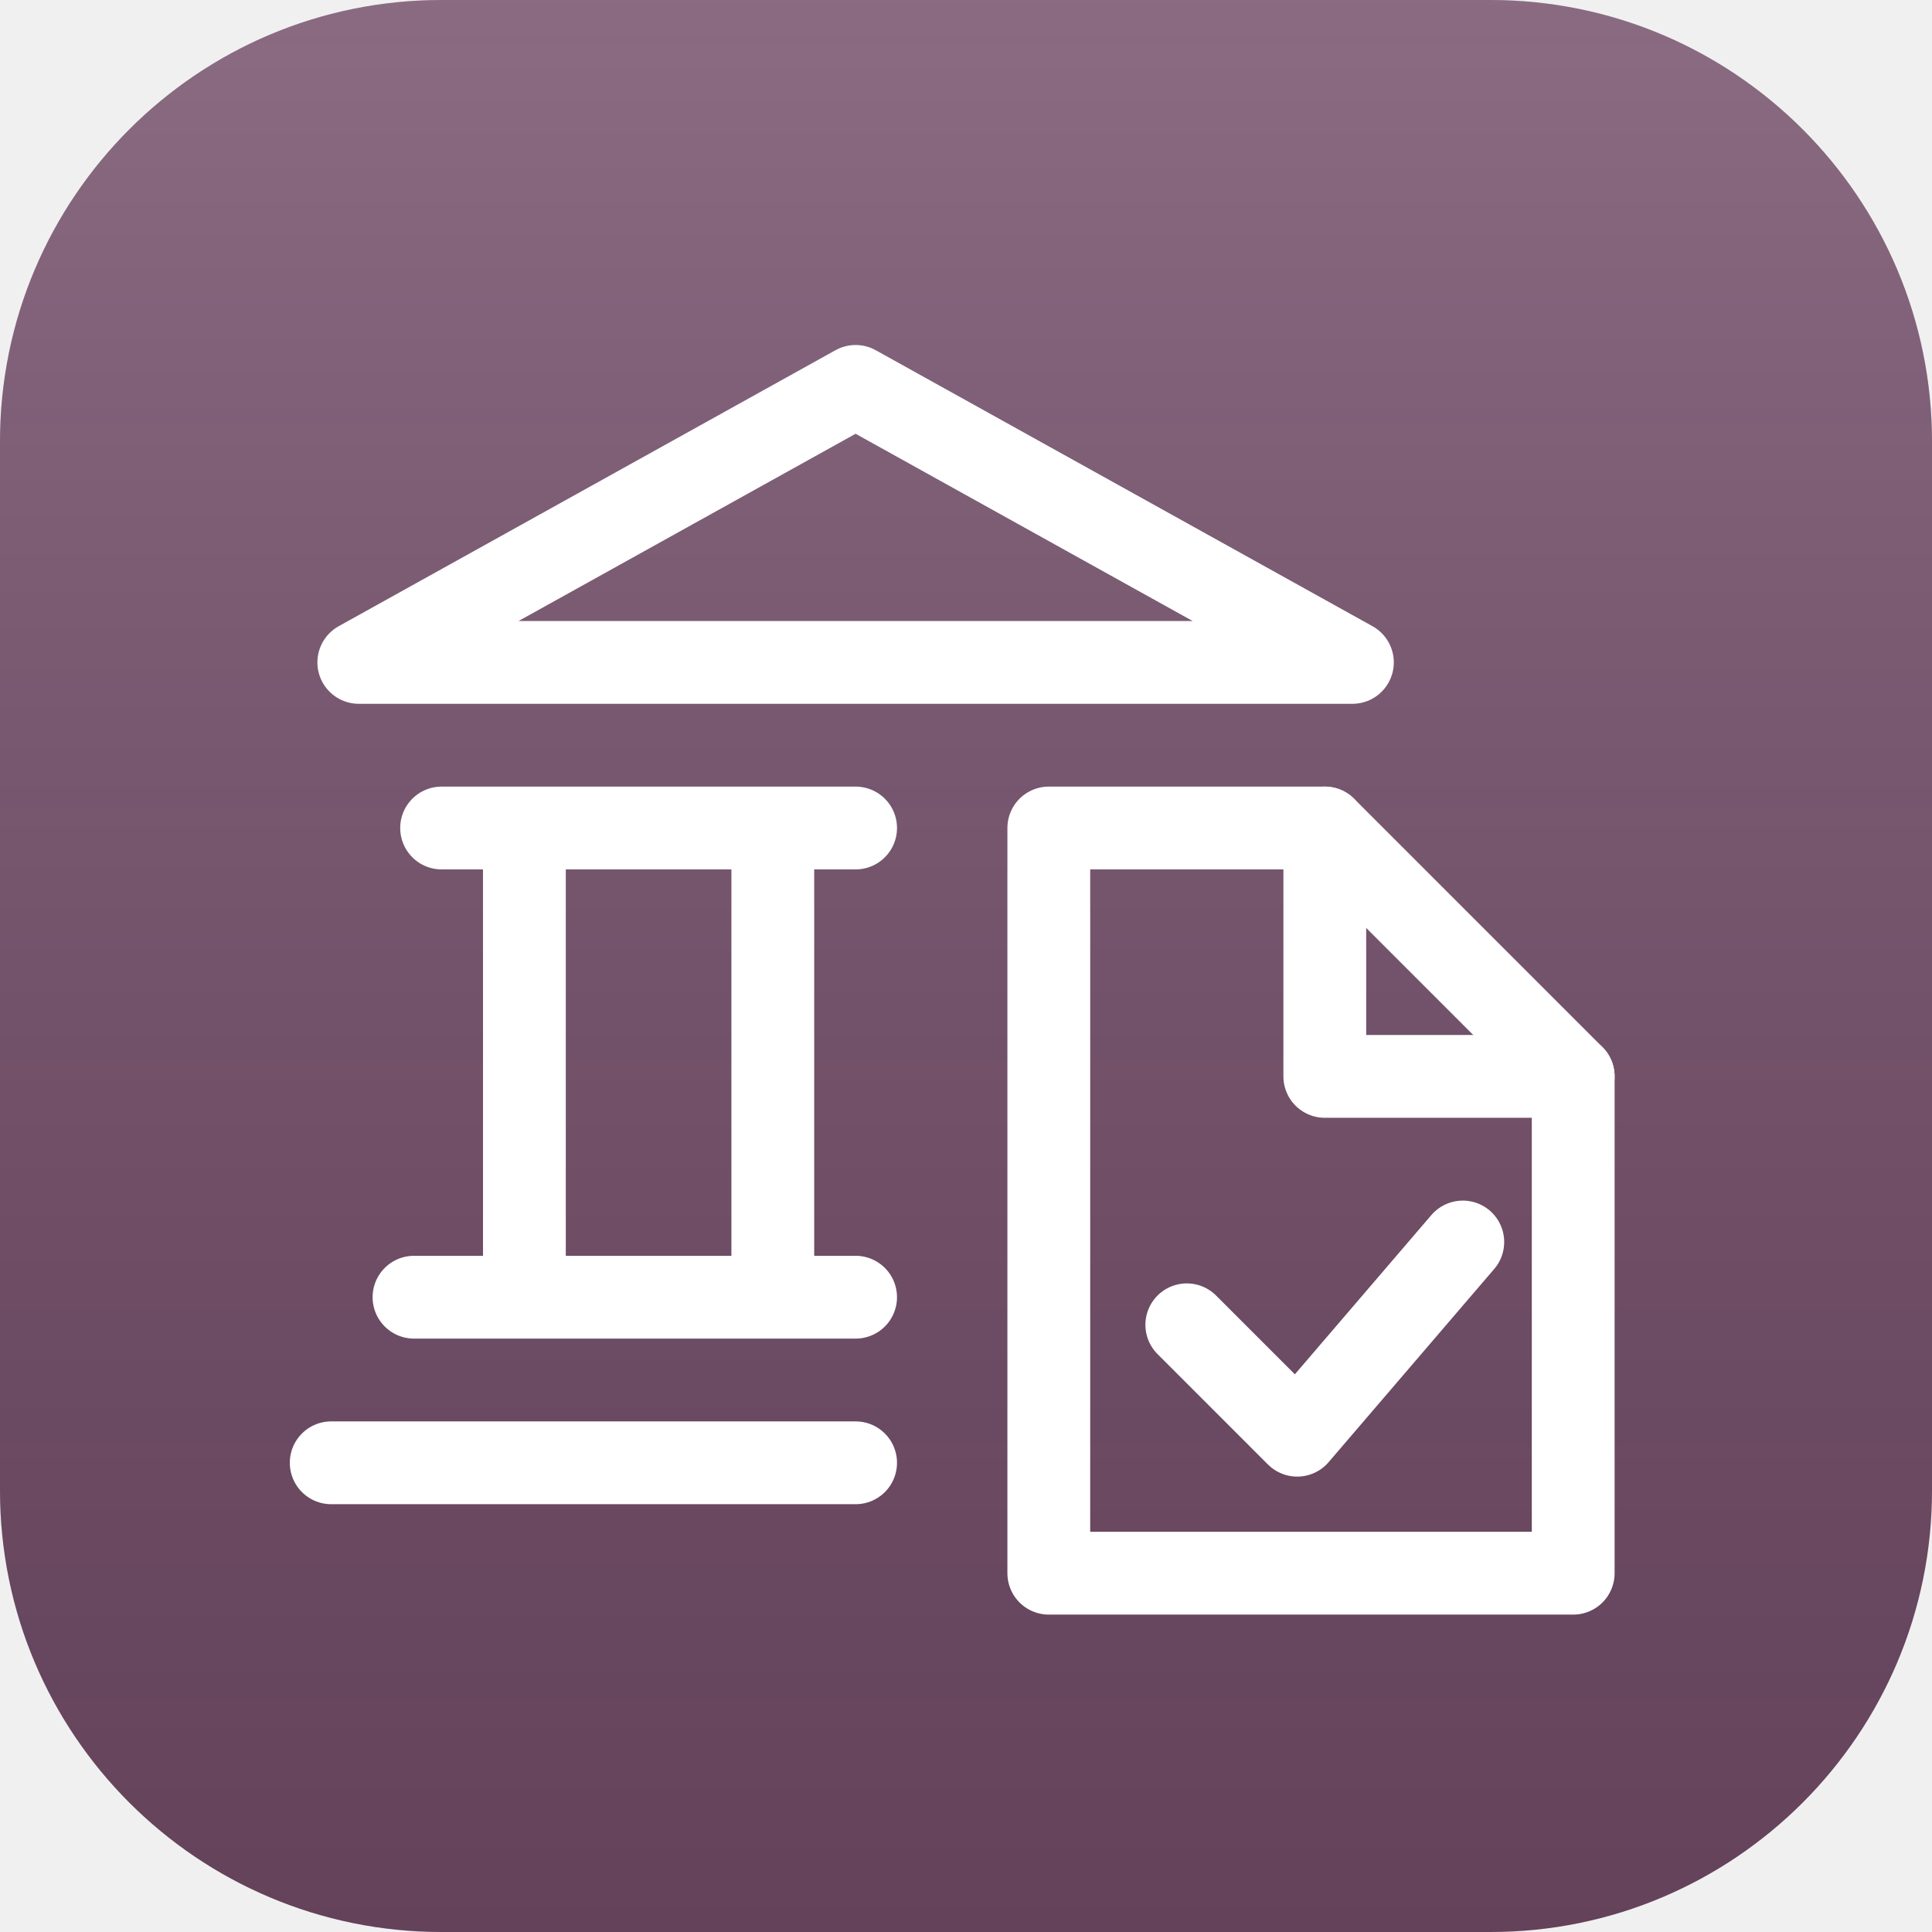
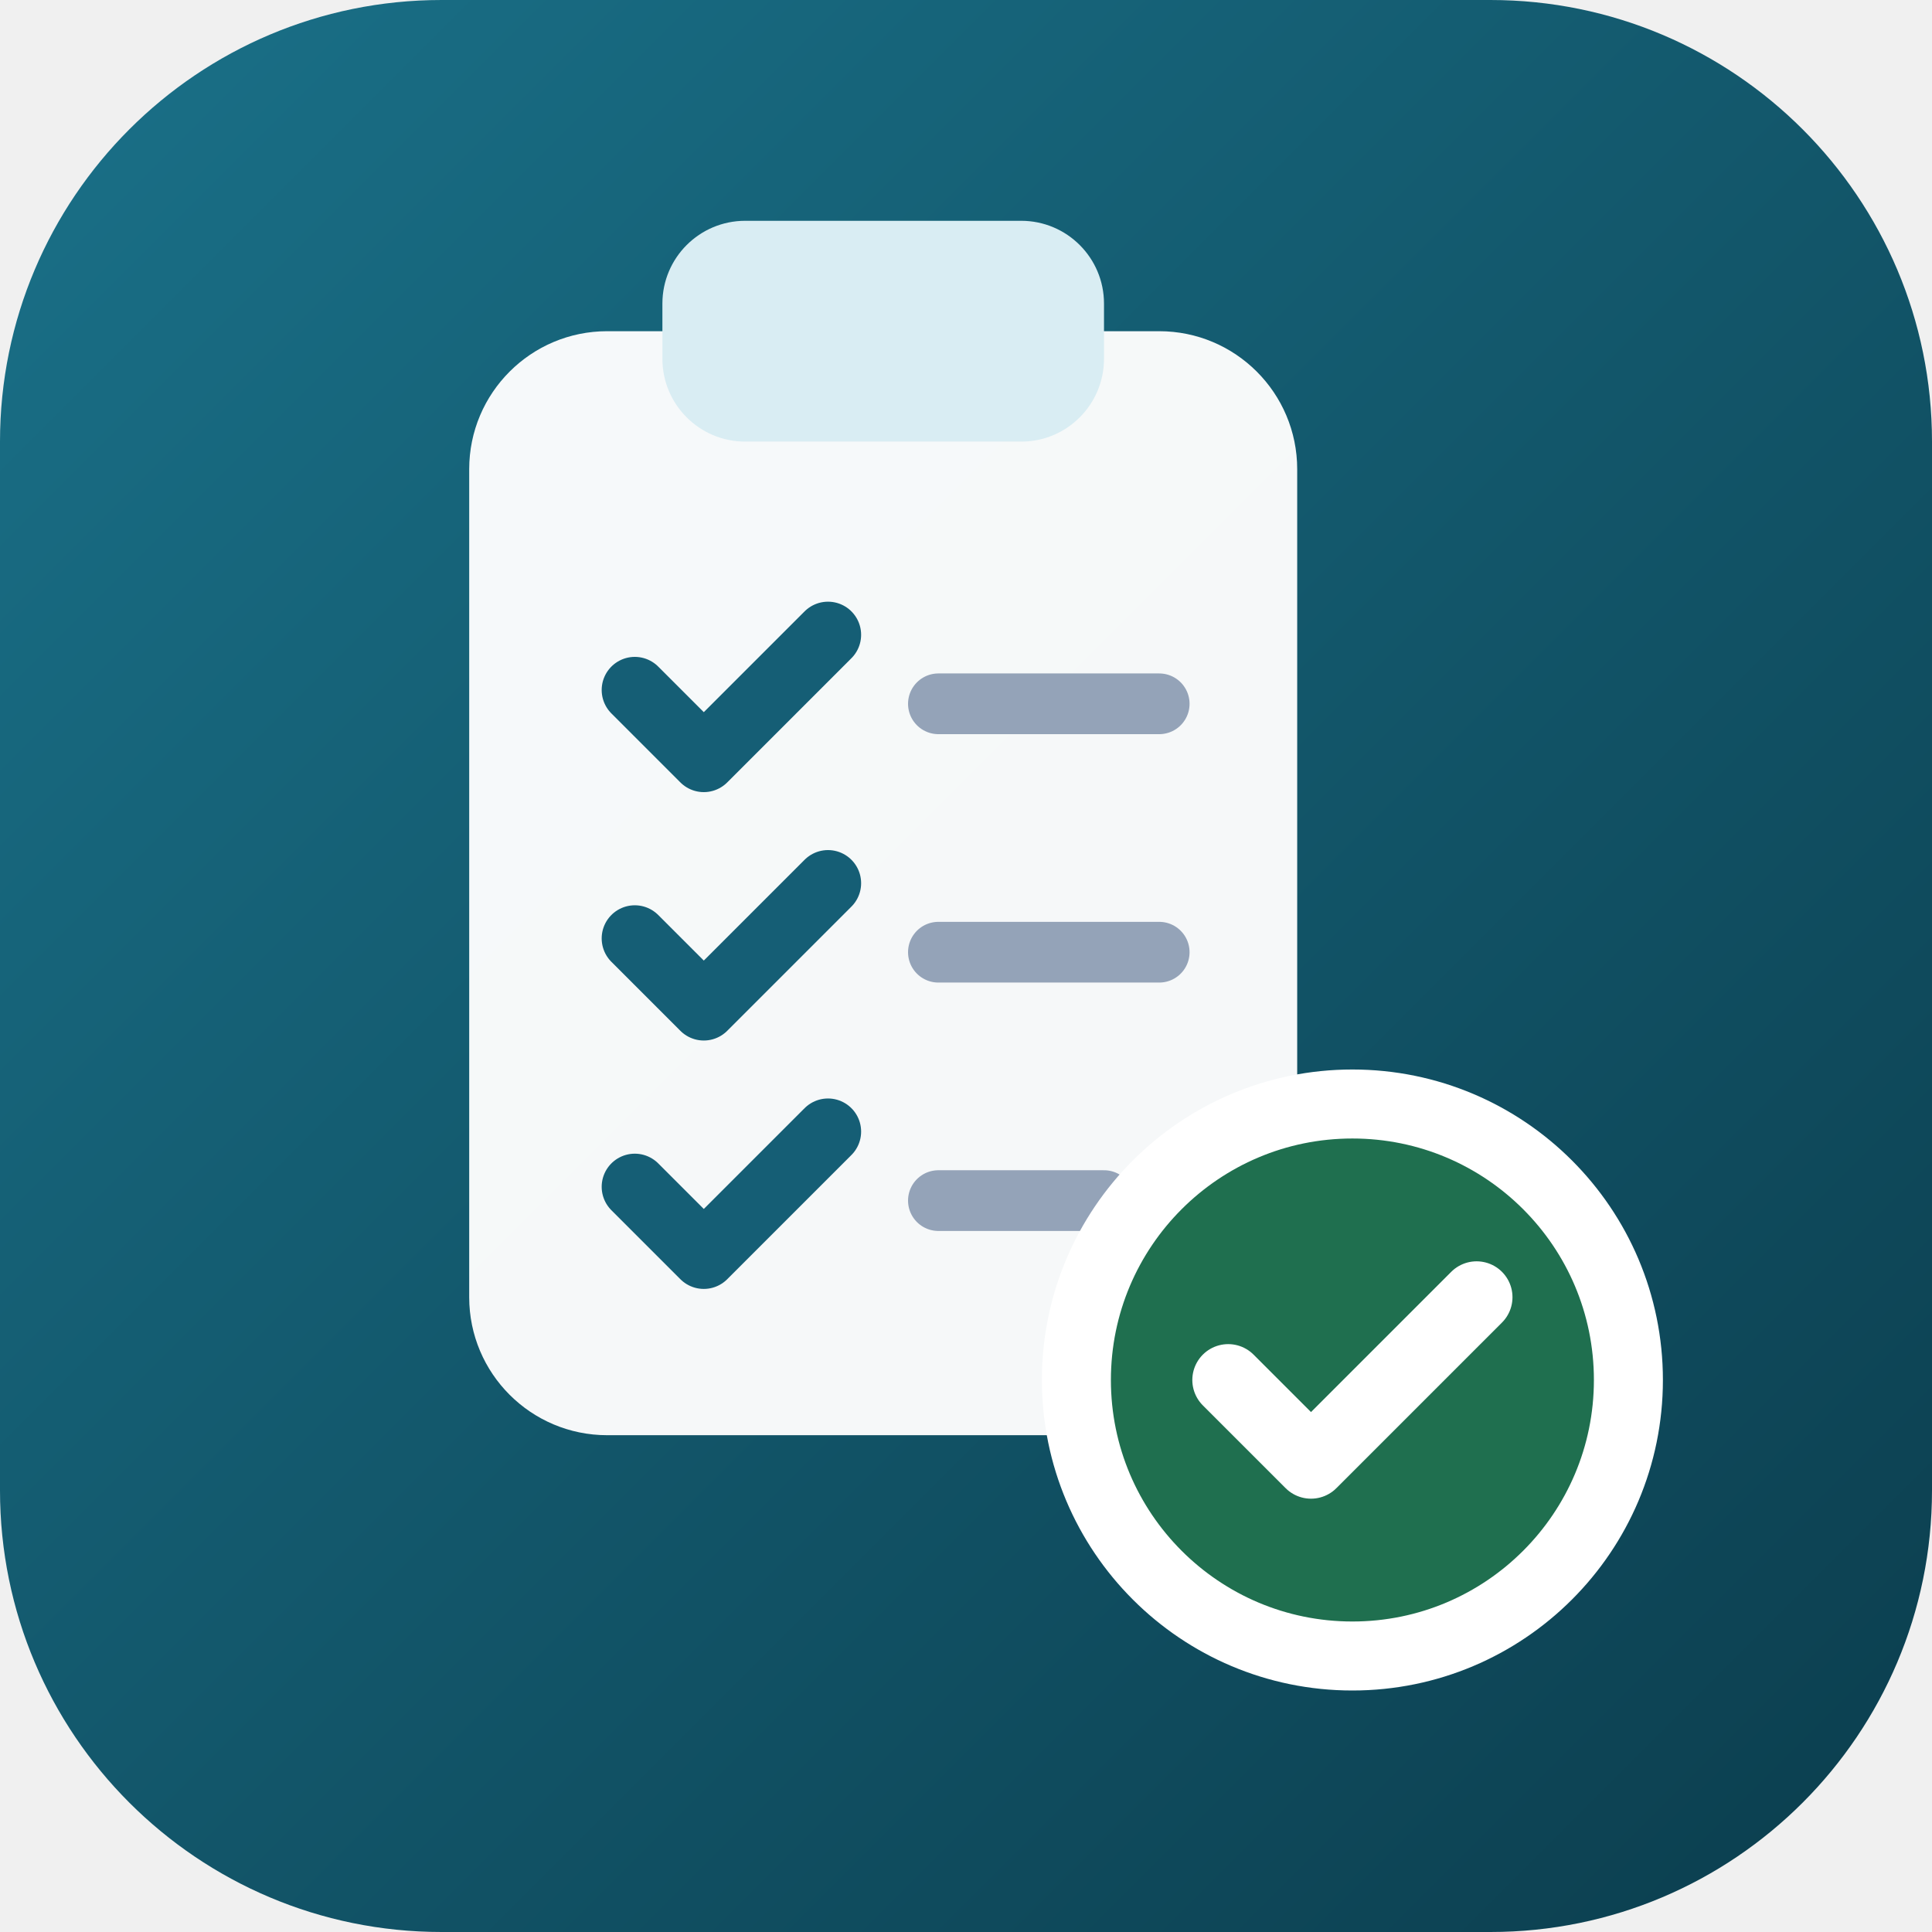
<svg xmlns="http://www.w3.org/2000/svg" viewBox="0 0 70 70" width="70" height="70" role="img" aria-labelledby="title desc">
  <defs>
-     <linearGradient id="g" x1="0" y1="0" x2="0" y2="1">
-       <stop offset="0" stop-color="#ffffff" stop-opacity=".18" />
-       <stop offset="1" stop-color="#000000" stop-opacity=".12" />
+     <linearGradient id="bg" x1="0" y1="0" x2="1" y2="1">
+       <stop offset="0" stop-color="#1a7189" />
+       <stop offset="1" stop-color="#0b3d4d" />
    </linearGradient>
  </defs>
-   <rect width="70" height="70" rx="16" fill="#714b67" />
-   <rect width="70" height="70" rx="16" fill="url(#g)" />
-   <g fill="none" stroke="#ffffff" stroke-width="3" stroke-linecap="round" stroke-linejoin="round">
-     <path d="m13 24 18-10 18 10Z" />
-     <path d="M16 30h15M19 31v15M28 31v15M15 47h16M12 53h19" />
-     <path d="M38 30h10l9 9v18H38Z" />
-     <path d="M48 30v9h9M43 48l4 4 6-7" />
+   <rect width="70" height="70" rx="16" fill="url(#bg)" />
+   <rect x="17" y="12" width="30" height="40" rx="5" fill="#ffffff" opacity=".96" />
+   <rect x="24" y="8" width="16" height="8" rx="3" fill="#d9edf3" />
+   <g fill="none" stroke="#155e75" stroke-width="2.4" stroke-linecap="round" stroke-linejoin="round">
+     <path d="M23 25l2.5 2.5L30 23" />
+     <path d="M23 34l2.5 2.5L30 32" />
+     <path d="M23 43l2.5 2.5L30 41" />
  </g>
+   <g stroke="#94a3b8" stroke-width="2.2" stroke-linecap="round">
+     <line x1="34" y1="25.5" x2="42" y2="25.5" />
+     <line x1="34" y1="34.5" x2="42" y2="34.5" />
+     <line x1="34" y1="43.5" x2="40" y2="43.5" />
+   </g>
+   <circle cx="49" cy="50" r="10" fill="#1f6f4f" stroke="#ffffff" stroke-width="2.5" />
+   <path d="M44.5 50l3 3 6-6" fill="none" stroke="#ffffff" stroke-width="2.6" stroke-linecap="round" stroke-linejoin="round" />
</svg>
